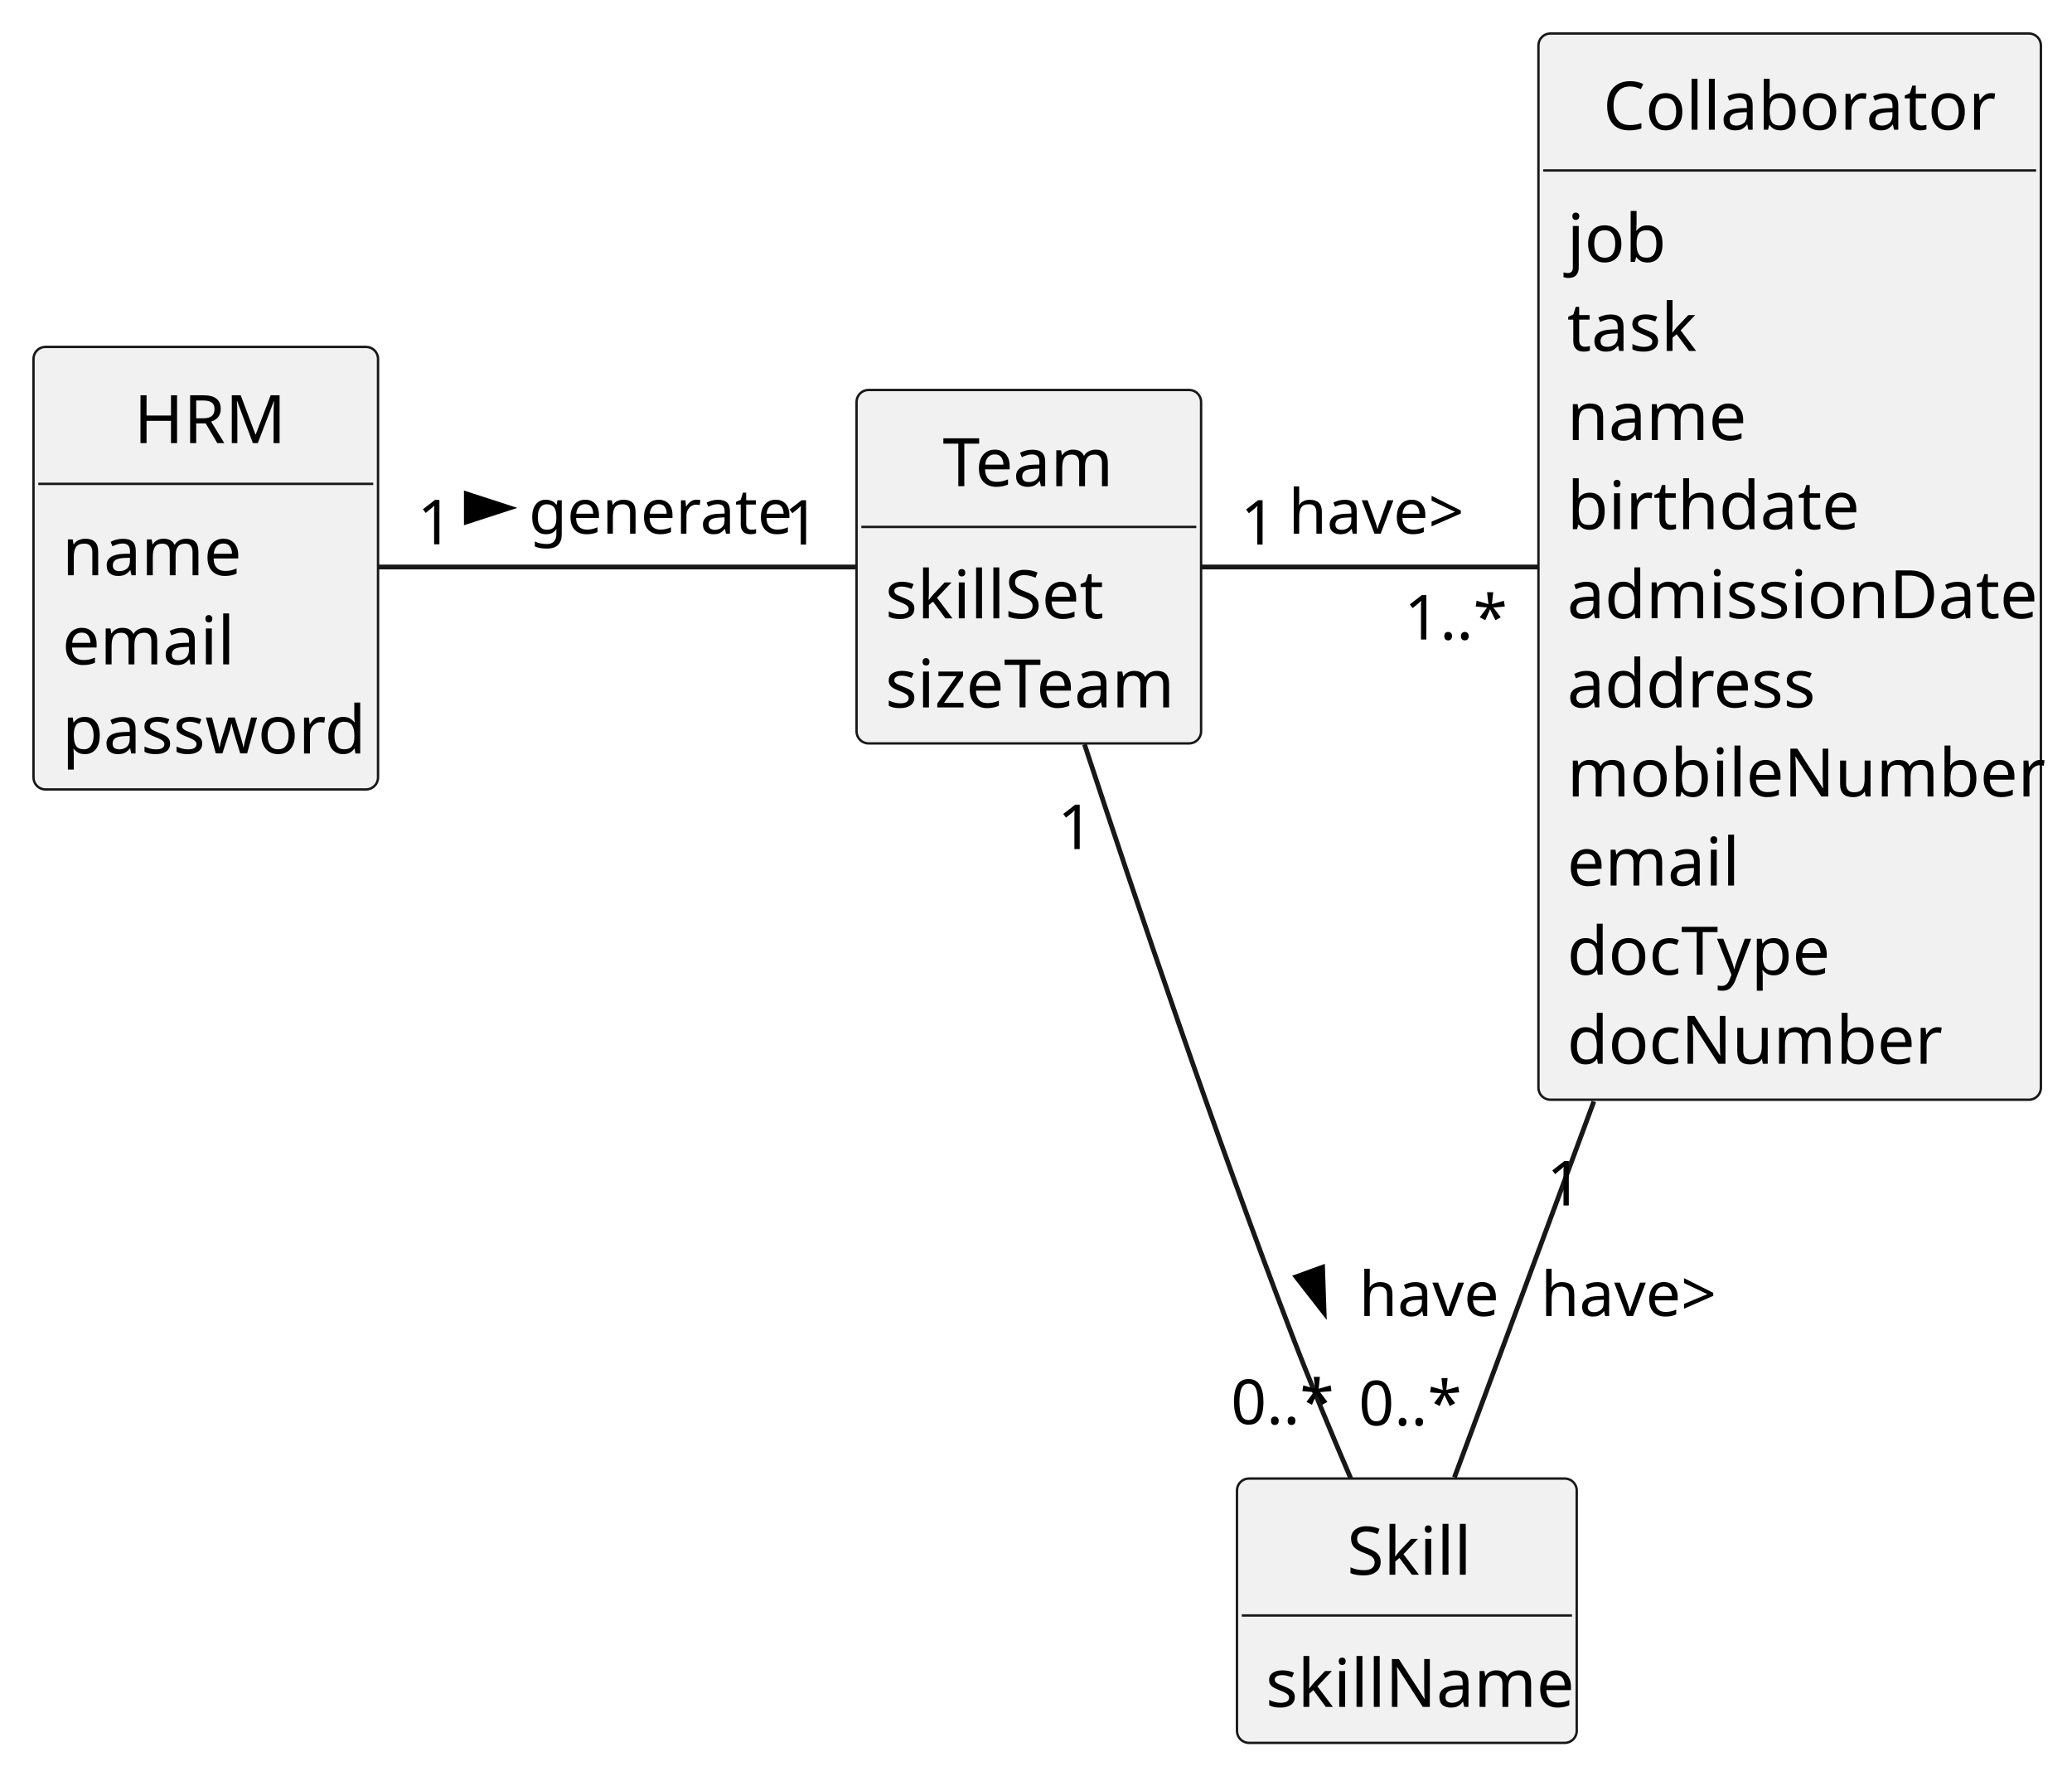
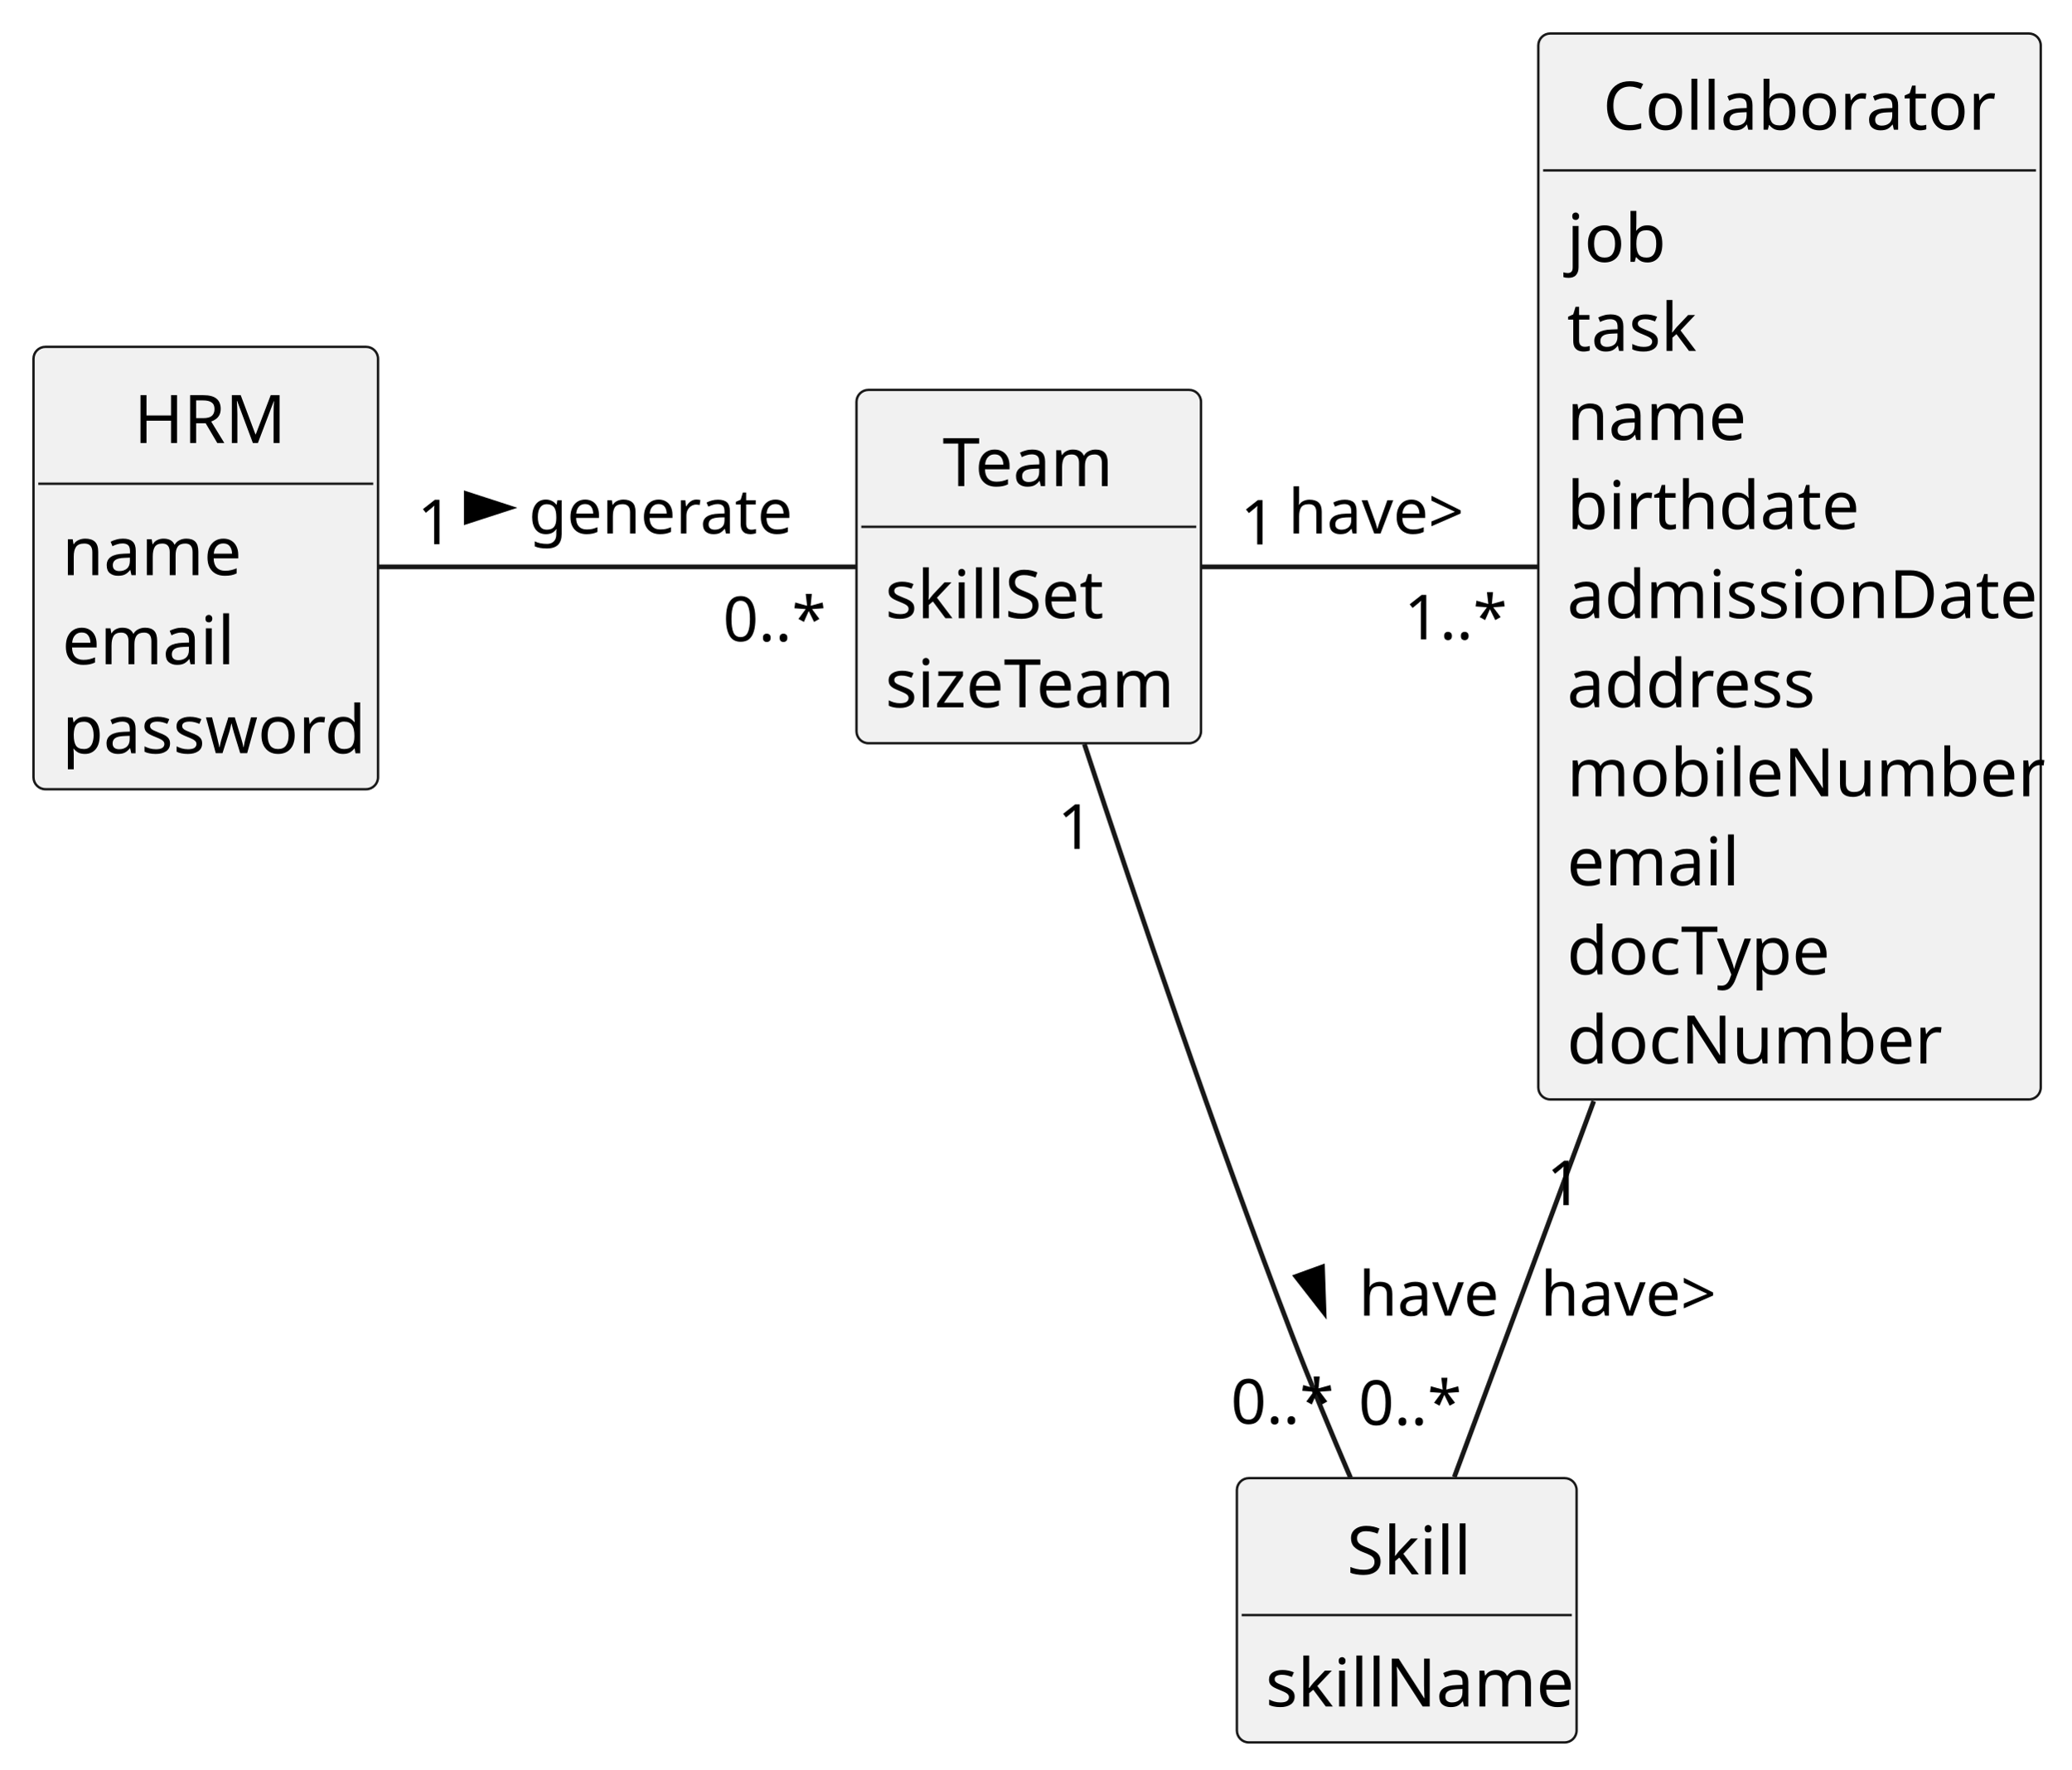
- <svg xmlns="http://www.w3.org/2000/svg" contentStyleType="text/css" height="371px" preserveAspectRatio="none" style="width:433px;height:371px;background:#FFFFFF;" version="1.1" viewBox="0 0 433 371" width="433px" zoomAndPan="magnify">
+ <svg xmlns="http://www.w3.org/2000/svg" contentStyleType="text/css" height="259.7px" preserveAspectRatio="none" style="width:303px;height:259px;background:#FFFFFF;" version="1.1" viewBox="0 0 303 259" width="303.1px" zoomAndPan="magnify">
  <defs />
  <g>
    <g id="elem_HRM">
-       <rect codeLine="18" fill="#F1F1F1" height="92.484" id="HRM" rx="2.5" ry="2.5" style="stroke:#181818;stroke-width:0.5;" width="72" x="7" y="72.5" />
-       <text fill="#000000" font-family="sans-serif" font-size="14" lengthAdjust="spacing" textLength="30" x="28" y="92.607">HRM</text>
-       <line style="stroke:#181818;stroke-width:0.5;" x1="8" x2="78" y1="101.121" y2="101.121" />
-       <text fill="#000000" font-family="sans-serif" font-size="14" lengthAdjust="spacing" textLength="35" x="13" y="120.228">name</text>
-       <text fill="#000000" font-family="sans-serif" font-size="14" lengthAdjust="spacing" textLength="33" x="13" y="138.85">email</text>
-       <text fill="#000000" font-family="sans-serif" font-size="14" lengthAdjust="spacing" textLength="60" x="13" y="157.471">password</text>
+       <rect codeLine="18" fill="#F1F1F1" height="64.739" id="HRM" rx="1.75" ry="1.75" style="stroke:#181818;stroke-width:0.35;" width="50.4" x="4.9" y="50.75" />
+       <text fill="#000000" font-family="sans-serif" font-size="9.8" lengthAdjust="spacing" textLength="21" x="19.6" y="64.825">HRM</text>
+       <line style="stroke:#181818;stroke-width:0.35;" x1="5.6" x2="54.6" y1="70.785" y2="70.785" />
+       <text fill="#000000" font-family="sans-serif" font-size="9.8" lengthAdjust="spacing" textLength="24.5" x="9.1" y="84.16">name</text>
+       <text fill="#000000" font-family="sans-serif" font-size="9.8" lengthAdjust="spacing" textLength="23.1" x="9.1" y="97.195">email</text>
+       <text fill="#000000" font-family="sans-serif" font-size="9.8" lengthAdjust="spacing" textLength="42" x="9.1" y="110.23">password</text>
    </g>
    <g id="elem_Skill">
-       <rect codeLine="24" fill="#F1F1F1" height="55.242" id="Skill" rx="2.5" ry="2.5" style="stroke:#181818;stroke-width:0.5;" width="71" x="258.5" y="309" />
-       <text fill="#000000" font-family="sans-serif" font-size="14" lengthAdjust="spacing" textLength="25" x="281.5" y="329.107">Skill</text>
-       <line style="stroke:#181818;stroke-width:0.5;" x1="259.5" x2="328.5" y1="337.621" y2="337.621" />
-       <text fill="#000000" font-family="sans-serif" font-size="14" lengthAdjust="spacing" textLength="59" x="264.5" y="356.728">skillName</text>
+       <rect codeLine="24" fill="#F1F1F1" height="38.669" id="Skill" rx="1.75" ry="1.75" style="stroke:#181818;stroke-width:0.35;" width="49.7" x="180.95" y="216.3" />
+       <text fill="#000000" font-family="sans-serif" font-size="9.8" lengthAdjust="spacing" textLength="17.5" x="197.05" y="230.375">Skill</text>
+       <line style="stroke:#181818;stroke-width:0.35;" x1="181.65" x2="229.95" y1="236.335" y2="236.335" />
+       <text fill="#000000" font-family="sans-serif" font-size="9.8" lengthAdjust="spacing" textLength="41.3" x="185.15" y="249.71">skillName</text>
    </g>
    <g id="elem_Collaborator">
-       <rect codeLine="28" fill="#F1F1F1" height="222.832" id="Collaborator" rx="2.5" ry="2.5" style="stroke:#181818;stroke-width:0.5;" width="105" x="321.5" y="7" />
-       <text fill="#000000" font-family="sans-serif" font-size="14" lengthAdjust="spacing" textLength="78" x="335" y="27.107">Collaborator</text>
-       <line style="stroke:#181818;stroke-width:0.5;" x1="322.5" x2="425.5" y1="35.621" y2="35.621" />
-       <text fill="#000000" font-family="sans-serif" font-size="14" lengthAdjust="spacing" textLength="19" x="327.5" y="54.728">job</text>
-       <text fill="#000000" font-family="sans-serif" font-size="14" lengthAdjust="spacing" textLength="26" x="327.5" y="73.35">task</text>
-       <text fill="#000000" font-family="sans-serif" font-size="14" lengthAdjust="spacing" textLength="35" x="327.5" y="91.971">name</text>
-       <text fill="#000000" font-family="sans-serif" font-size="14" lengthAdjust="spacing" textLength="56" x="327.5" y="110.592">birthdate</text>
-       <text fill="#000000" font-family="sans-serif" font-size="14" lengthAdjust="spacing" textLength="93" x="327.5" y="129.213">admissionDate</text>
-       <text fill="#000000" font-family="sans-serif" font-size="14" lengthAdjust="spacing" textLength="51" x="327.5" y="147.834">address</text>
-       <text fill="#000000" font-family="sans-serif" font-size="14" lengthAdjust="spacing" textLength="90" x="327.5" y="166.455">mobileNumber</text>
-       <text fill="#000000" font-family="sans-serif" font-size="14" lengthAdjust="spacing" textLength="33" x="327.5" y="185.076">email</text>
-       <text fill="#000000" font-family="sans-serif" font-size="14" lengthAdjust="spacing" textLength="55" x="327.5" y="203.697">docType</text>
-       <text fill="#000000" font-family="sans-serif" font-size="14" lengthAdjust="spacing" textLength="72" x="327.5" y="222.318">docNumber</text>
+       <rect codeLine="28" fill="#F1F1F1" height="155.982" id="Collaborator" rx="1.75" ry="1.75" style="stroke:#181818;stroke-width:0.35;" width="73.5" x="225.05" y="4.9" />
+       <text fill="#000000" font-family="sans-serif" font-size="9.8" lengthAdjust="spacing" textLength="54.6" x="234.5" y="18.975">Collaborator</text>
+       <line style="stroke:#181818;stroke-width:0.35;" x1="225.75" x2="297.85" y1="24.935" y2="24.935" />
+       <text fill="#000000" font-family="sans-serif" font-size="9.8" lengthAdjust="spacing" textLength="13.3" x="229.25" y="38.31">job</text>
+       <text fill="#000000" font-family="sans-serif" font-size="9.8" lengthAdjust="spacing" textLength="18.2" x="229.25" y="51.345">task</text>
+       <text fill="#000000" font-family="sans-serif" font-size="9.8" lengthAdjust="spacing" textLength="24.5" x="229.25" y="64.379">name</text>
+       <text fill="#000000" font-family="sans-serif" font-size="9.8" lengthAdjust="spacing" textLength="39.2" x="229.25" y="77.414">birthdate</text>
+       <text fill="#000000" font-family="sans-serif" font-size="9.8" lengthAdjust="spacing" textLength="65.1" x="229.25" y="90.449">admissionDate</text>
+       <text fill="#000000" font-family="sans-serif" font-size="9.8" lengthAdjust="spacing" textLength="35.7" x="229.25" y="103.484">address</text>
+       <text fill="#000000" font-family="sans-serif" font-size="9.8" lengthAdjust="spacing" textLength="63" x="229.25" y="116.519">mobileNumber</text>
+       <text fill="#000000" font-family="sans-serif" font-size="9.8" lengthAdjust="spacing" textLength="23.1" x="229.25" y="129.553">email</text>
+       <text fill="#000000" font-family="sans-serif" font-size="9.8" lengthAdjust="spacing" textLength="38.5" x="229.25" y="142.588">docType</text>
+       <text fill="#000000" font-family="sans-serif" font-size="9.8" lengthAdjust="spacing" textLength="50.4" x="229.25" y="155.623">docNumber</text>
    </g>
    <g id="elem_Team">
-       <rect codeLine="41" fill="#F1F1F1" height="73.863" id="Team" rx="2.5" ry="2.5" style="stroke:#181818;stroke-width:0.5;" width="72" x="179" y="81.5" />
-       <text fill="#000000" font-family="sans-serif" font-size="14" lengthAdjust="spacing" textLength="36" x="197" y="101.607">Team</text>
-       <line style="stroke:#181818;stroke-width:0.5;" x1="180" x2="250" y1="110.121" y2="110.121" />
-       <text fill="#000000" font-family="sans-serif" font-size="14" lengthAdjust="spacing" textLength="44" x="185" y="129.228">skillSet</text>
-       <text fill="#000000" font-family="sans-serif" font-size="14" lengthAdjust="spacing" textLength="60" x="185" y="147.85">sizeTeam</text>
+       <rect codeLine="41" fill="#F1F1F1" height="51.704" id="Team" rx="1.75" ry="1.75" style="stroke:#181818;stroke-width:0.35;" width="50.4" x="125.3" y="57.05" />
+       <text fill="#000000" font-family="sans-serif" font-size="9.8" lengthAdjust="spacing" textLength="25.2" x="137.9" y="71.125">Team</text>
+       <line style="stroke:#181818;stroke-width:0.35;" x1="126" x2="175" y1="77.085" y2="77.085" />
+       <text fill="#000000" font-family="sans-serif" font-size="9.8" lengthAdjust="spacing" textLength="30.8" x="129.5" y="90.46">skillSet</text>
+       <text fill="#000000" font-family="sans-serif" font-size="9.8" lengthAdjust="spacing" textLength="42" x="129.5" y="103.495">sizeTeam</text>
    </g>
    <g id="link_HRM_Team">
-       <path codeLine="47" d="M79.06,118.5 C108.41,118.5 149.65,118.5 178.99,118.5 " fill="none" id="HRM-Team" style="stroke:#181818;stroke-width:1.0;" />
-       <polygon fill="#000000" points="106.5,106.145,97.455,103.207,97.455,109.084,106.5,106.145" style="stroke:#000000;stroke-width:1.0;" />
-       <text fill="#000000" font-family="sans-serif" font-size="13" lengthAdjust="spacing" textLength="50" x="110.5" y="111.528">generate</text>
-       <text fill="#000000" font-family="sans-serif" font-size="13" lengthAdjust="spacing" textLength="7" x="87.219" y="113.755">1</text>
-       <text fill="#000000" font-family="sans-serif" font-size="13" lengthAdjust="spacing" textLength="7" x="163.841" y="113.819">1</text>
+       <path codeLine="47" d="M55.342,82.95 C75.887,82.95 104.755,82.95 125.293,82.95 " fill="none" id="HRM-Team" style="stroke:#181818;stroke-width:0.7;" />
+       <polygon fill="#000000" points="74.55,74.302,68.218,72.245,68.218,76.359,74.55,74.302" style="stroke:#000000;stroke-width:0.7;" />
+       <text fill="#000000" font-family="sans-serif" font-size="9.1" lengthAdjust="spacing" textLength="35" x="77.35" y="78.07">generate</text>
+       <text fill="#000000" font-family="sans-serif" font-size="9.1" lengthAdjust="spacing" textLength="4.9" x="61.053" y="79.629">1</text>
+       <text fill="#000000" font-family="sans-serif" font-size="9.1" lengthAdjust="spacing" textLength="14" x="105.757" y="93.818">0..*</text>
    </g>
    <g id="link_Team_Skill">
-       <path codeLine="48" d="M226.63,155.55 C237.31,188.05 253.87,237.03 270,279 C273.78,288.85 278.23,299.53 282.26,308.93 " fill="none" id="Team-Skill" style="stroke:#181818;stroke-width:1.0;" />
-       <polygon fill="#000000" points="276.705,274.346,276.384,264.841,270.858,266.845,276.705,274.346" style="stroke:#000000;stroke-width:1.0;" />
-       <text fill="#000000" font-family="sans-serif" font-size="13" lengthAdjust="spacing" textLength="26" x="284" y="275.028">have</text>
-       <text fill="#000000" font-family="sans-serif" font-size="13" lengthAdjust="spacing" textLength="7" x="221.027" y="177.444">1</text>
-       <text fill="#000000" font-family="sans-serif" font-size="13" lengthAdjust="spacing" textLength="20" x="257.233" y="297.623">0..*</text>
+       <path codeLine="48" d="M158.641,108.885 C166.117,131.635 177.709,165.921 189,195.3 C191.646,202.195 194.761,209.671 197.582,216.251 " fill="none" id="Team-Skill" style="stroke:#181818;stroke-width:0.7;" />
+       <polygon fill="#000000" points="193.693,192.042,193.469,185.388,189.601,186.791,193.693,192.042" style="stroke:#000000;stroke-width:0.7;" />
+       <text fill="#000000" font-family="sans-serif" font-size="9.1" lengthAdjust="spacing" textLength="18.2" x="198.8" y="192.52">have</text>
+       <text fill="#000000" font-family="sans-serif" font-size="9.1" lengthAdjust="spacing" textLength="4.9" x="154.719" y="124.211">1</text>
+       <text fill="#000000" font-family="sans-serif" font-size="9.1" lengthAdjust="spacing" textLength="14" x="180.063" y="208.336">0..*</text>
    </g>
    <g id="link_Team_Collaborator">
-       <path codeLine="49" d="M251.08,118.5 C271.88,118.5 298.4,118.5 321.47,118.5 " fill="none" id="Team-Collaborator" style="stroke:#181818;stroke-width:1.0;" />
-       <text fill="#000000" font-family="sans-serif" font-size="13" lengthAdjust="spacing" textLength="34" x="269.25" y="111.528">have&gt;</text>
-       <text fill="#000000" font-family="sans-serif" font-size="13" lengthAdjust="spacing" textLength="7" x="259.243" y="113.819">1</text>
-       <text fill="#000000" font-family="sans-serif" font-size="13" lengthAdjust="spacing" textLength="20" x="293.458" y="133.647">1..*</text>
+       <path codeLine="49" d="M175.756,82.95 C190.316,82.95 208.88,82.95 225.029,82.95 " fill="none" id="Team-Collaborator" style="stroke:#181818;stroke-width:0.7;" />
+       <text fill="#000000" font-family="sans-serif" font-size="9.1" lengthAdjust="spacing" textLength="23.8" x="188.475" y="78.07">have&gt;</text>
+       <text fill="#000000" font-family="sans-serif" font-size="9.1" lengthAdjust="spacing" textLength="4.9" x="181.47" y="79.674">1</text>
+       <text fill="#000000" font-family="sans-serif" font-size="9.1" lengthAdjust="spacing" textLength="14" x="205.421" y="93.553">1..*</text>
    </g>
    <g id="link_Collaborator_Skill">
-       <path codeLine="50" d="M333.08,230.19 C327.02,246.56 320.85,263.22 315,279 C311.4,288.71 307.44,299.36 303.94,308.77 " fill="none" id="Collaborator-Skill" style="stroke:#181818;stroke-width:1.0;" />
-       <text fill="#000000" font-family="sans-serif" font-size="13" lengthAdjust="spacing" textLength="34" x="322" y="275.028">have&gt;</text>
-       <text fill="#000000" font-family="sans-serif" font-size="13" lengthAdjust="spacing" textLength="7" x="323.234" y="251.933">1</text>
-       <text fill="#000000" font-family="sans-serif" font-size="13" lengthAdjust="spacing" textLength="20" x="283.927" y="297.878">0..*</text>
+       <path codeLine="50" d="M233.156,161.133 C228.914,172.592 224.595,184.254 220.5,195.3 C217.98,202.097 215.208,209.552 212.758,216.139 " fill="none" id="Collaborator-Skill" style="stroke:#181818;stroke-width:0.7;" />
+       <text fill="#000000" font-family="sans-serif" font-size="9.1" lengthAdjust="spacing" textLength="23.8" x="225.4" y="192.52">have&gt;</text>
+       <text fill="#000000" font-family="sans-serif" font-size="9.1" lengthAdjust="spacing" textLength="4.9" x="226.264" y="176.353">1</text>
+       <text fill="#000000" font-family="sans-serif" font-size="9.1" lengthAdjust="spacing" textLength="14" x="198.749" y="208.515">0..*</text>
    </g>
  </g>
</svg>
